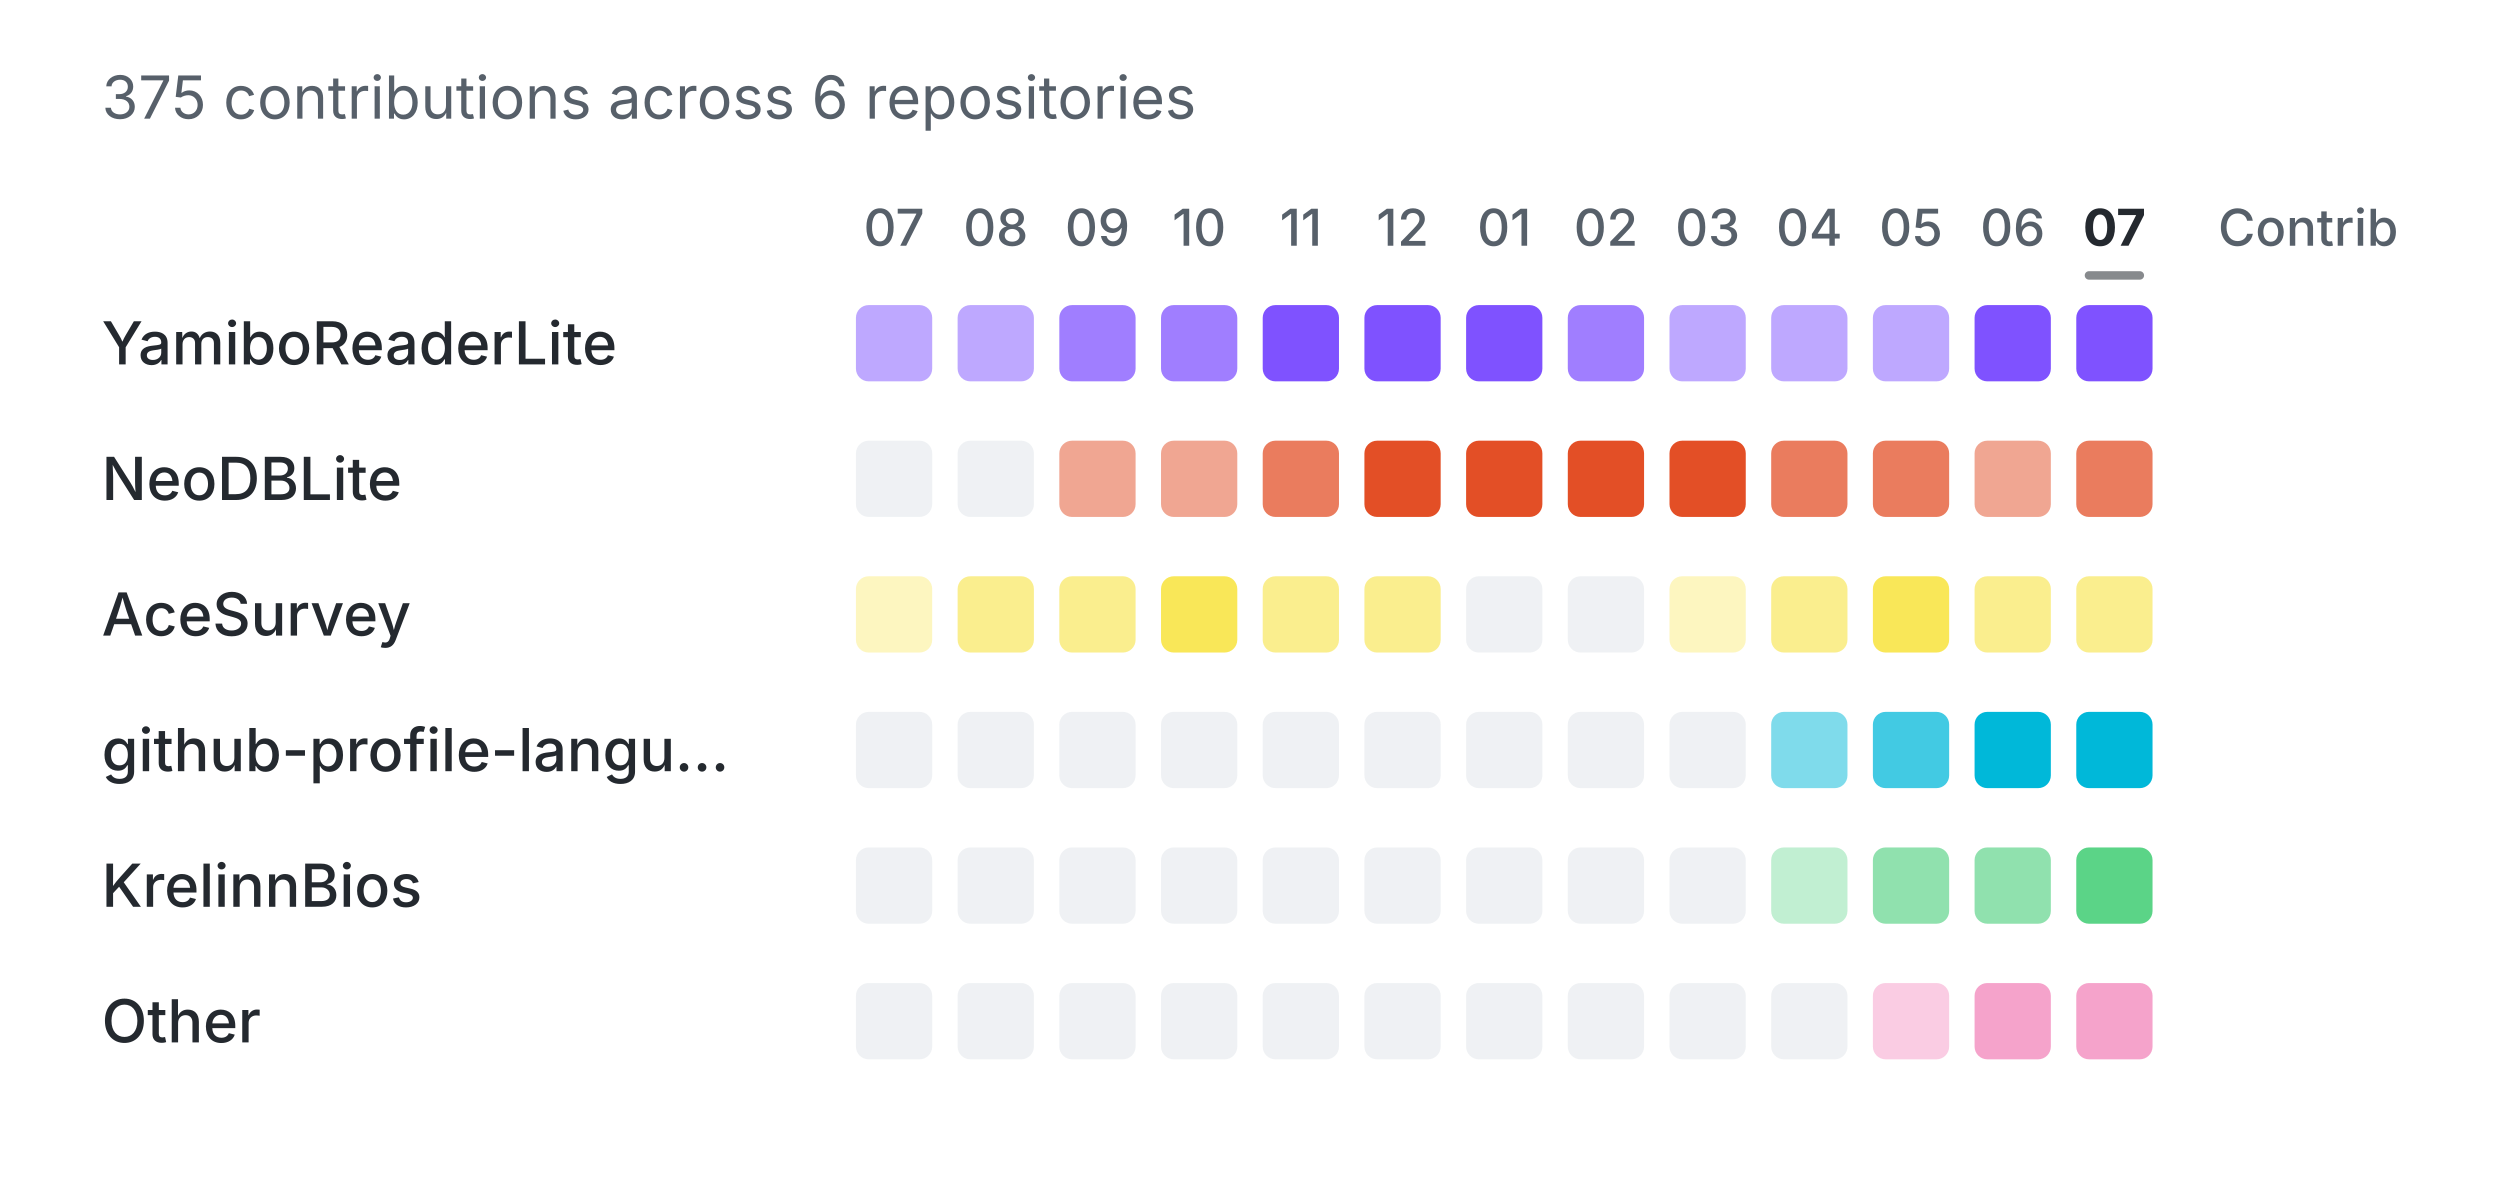
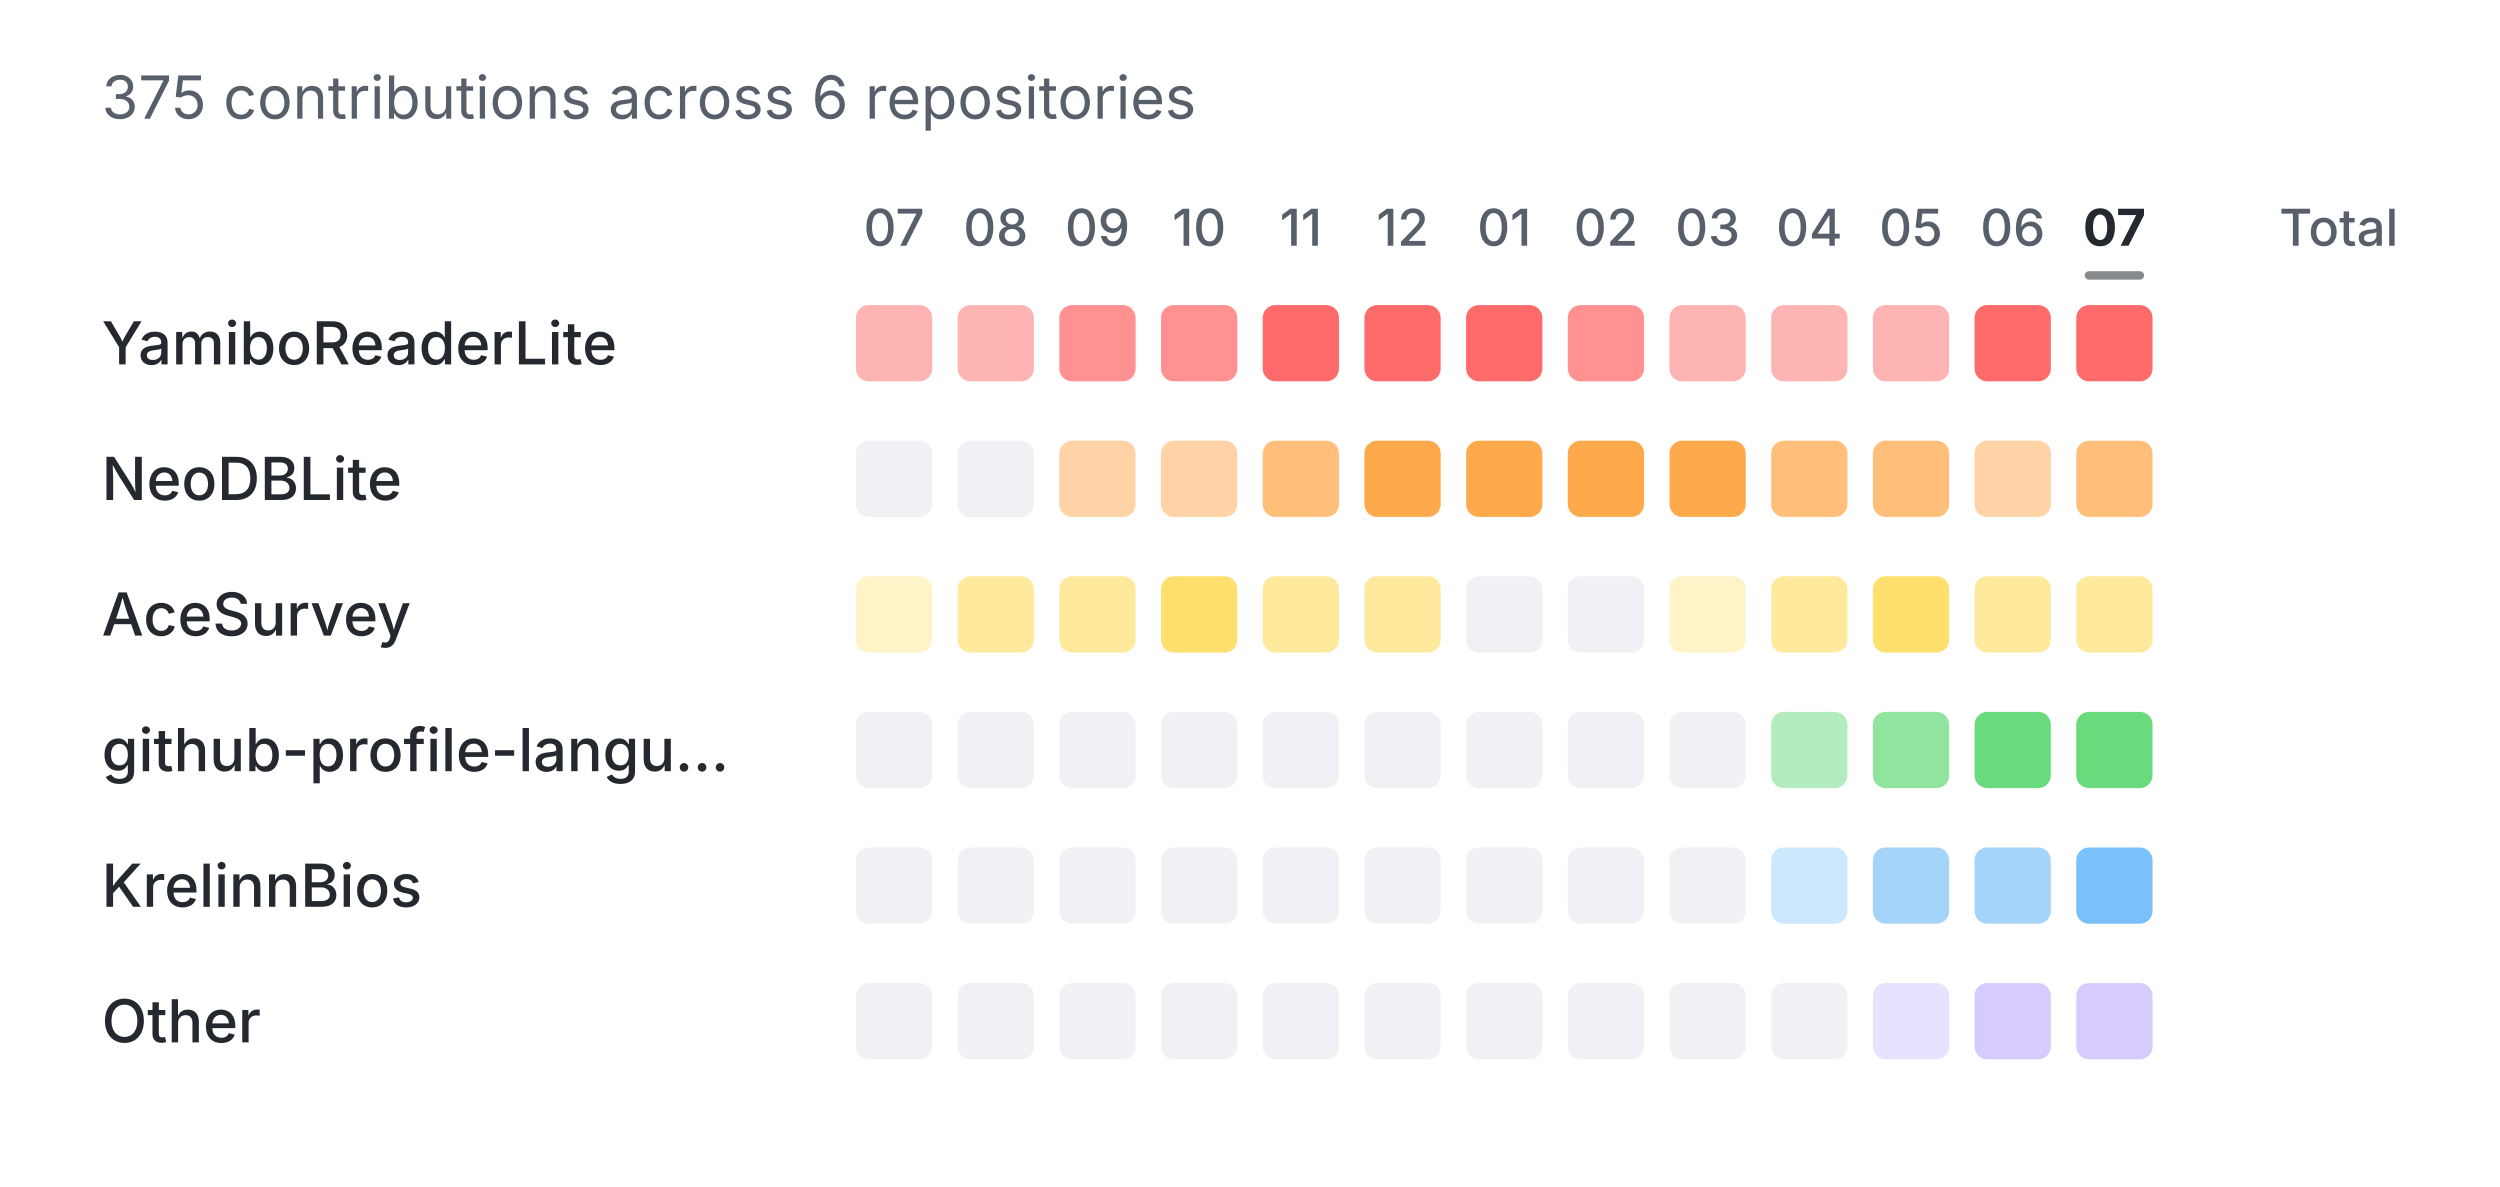
<svg xmlns="http://www.w3.org/2000/svg" width="590" height="280" viewBox="0 0 590 280" role="img" aria-labelledby="title desc">
  <style>
    .subtitle { fill: #57606a; font: 400 14px -apple-system, BlinkMacSystemFont, "Segoe UI", sans-serif; }
    .repo-label { fill: #24292f; font: 500 14px -apple-system, BlinkMacSystemFont, "Segoe UI", sans-serif; }
    .month, .total { fill: #57606a; font: 500 12px -apple-system, BlinkMacSystemFont, "Segoe UI", sans-serif; }
    .current-month { fill: #24292f; font-weight: 700; }
    .current-marker { fill: #24292f; opacity: 0.55; }
    .cell-empty { fill: #d0d7de; opacity: 0.34; }
    .level-1 { fill-opacity: 0.28; }
    .level-2 { fill-opacity: 0.50; }
    .level-3 { fill-opacity: 0.74; }
    .level-4 { fill-opacity: 1; }
    @media (prefers-color-scheme: dark) {
      .repo-label, .current-month { fill: #f0f6fc; }
      .subtitle, .month, .total { fill: #8b949e; }
      .current-marker { fill: #f0f6fc; }
      .cell-empty { fill: #30363d; opacity: 0.72; }
    }
  </style>
  <text class="subtitle" x="24" y="28">375 contributions across 6 repositories</text>
  <g aria-hidden="true">
    <text class="month" x="211.0" y="58" text-anchor="middle">07</text>
    <text class="month" x="235.0" y="58" text-anchor="middle">08</text>
    <text class="month" x="259.0" y="58" text-anchor="middle">09</text>
    <text class="month" x="283.0" y="58" text-anchor="middle">10</text>
    <text class="month" x="307.0" y="58" text-anchor="middle">11</text>
    <text class="month" x="331.0" y="58" text-anchor="middle">12</text>
    <text class="month" x="355.0" y="58" text-anchor="middle">01</text>
    <text class="month" x="379.0" y="58" text-anchor="middle">02</text>
    <text class="month" x="403.0" y="58" text-anchor="middle">03</text>
    <text class="month" x="427.0" y="58" text-anchor="middle">04</text>
    <text class="month" x="451.0" y="58" text-anchor="middle">05</text>
    <text class="month" x="475.0" y="58" text-anchor="middle">06</text>
    <text class="month current-month" x="499.0" y="58" text-anchor="middle">07</text>
    <rect class="current-marker" x="492.0" y="64" width="14" height="2" rx="1" />
-     <text class="month" x="566" y="58" text-anchor="end">Contrib</text>
+     <text class="month" x="566" y="58" text-anchor="end">Total</text>
    <text class="repo-label" x="24" y="86">YamiboReaderLite</text>
-     <rect class="cell level-2" x="202" y="72" width="18" height="18" rx="3" fill="#7F52FF" />
-     <rect class="cell level-2" x="226" y="72" width="18" height="18" rx="3" fill="#7F52FF" />
-     <rect class="cell level-3" x="250" y="72" width="18" height="18" rx="3" fill="#7F52FF" />
-     <rect class="cell level-3" x="274" y="72" width="18" height="18" rx="3" fill="#7F52FF" />
-     <rect class="cell level-4" x="298" y="72" width="18" height="18" rx="3" fill="#7F52FF" />
-     <rect class="cell level-4" x="322" y="72" width="18" height="18" rx="3" fill="#7F52FF" />
-     <rect class="cell level-4" x="346" y="72" width="18" height="18" rx="3" fill="#7F52FF" />
-     <rect class="cell level-3" x="370" y="72" width="18" height="18" rx="3" fill="#7F52FF" />
-     <rect class="cell level-2" x="394" y="72" width="18" height="18" rx="3" fill="#7F52FF" />
-     <rect class="cell level-2" x="418" y="72" width="18" height="18" rx="3" fill="#7F52FF" />
-     <rect class="cell level-2" x="442" y="72" width="18" height="18" rx="3" fill="#7F52FF" />
-     <rect class="cell level-4" x="466" y="72" width="18" height="18" rx="3" fill="#7F52FF" />
-     <rect class="cell level-4" x="490" y="72" width="18" height="18" rx="3" fill="#7F52FF" />
+     <rect class="cell level-2" x="202" y="72" width="18" height="18" rx="3" fill="#FF6B6B" />
+     <rect class="cell level-2" x="226" y="72" width="18" height="18" rx="3" fill="#FF6B6B" />
+     <rect class="cell level-3" x="250" y="72" width="18" height="18" rx="3" fill="#FF6B6B" />
+     <rect class="cell level-3" x="274" y="72" width="18" height="18" rx="3" fill="#FF6B6B" />
+     <rect class="cell level-4" x="298" y="72" width="18" height="18" rx="3" fill="#FF6B6B" />
+     <rect class="cell level-4" x="322" y="72" width="18" height="18" rx="3" fill="#FF6B6B" />
+     <rect class="cell level-4" x="346" y="72" width="18" height="18" rx="3" fill="#FF6B6B" />
+     <rect class="cell level-3" x="370" y="72" width="18" height="18" rx="3" fill="#FF6B6B" />
+     <rect class="cell level-2" x="394" y="72" width="18" height="18" rx="3" fill="#FF6B6B" />
+     <rect class="cell level-2" x="418" y="72" width="18" height="18" rx="3" fill="#FF6B6B" />
+     <rect class="cell level-2" x="442" y="72" width="18" height="18" rx="3" fill="#FF6B6B" />
+     <rect class="cell level-4" x="466" y="72" width="18" height="18" rx="3" fill="#FF6B6B" />
+     <rect class="cell level-4" x="490" y="72" width="18" height="18" rx="3" fill="#FF6B6B" />
    <text class="total" x="566" y="86" text-anchor="end" />
    <text class="repo-label" x="24" y="118">NeoDBLite</text>
    <rect class="cell-empty" x="202" y="104" width="18" height="18" rx="3" />
    <rect class="cell-empty" x="226" y="104" width="18" height="18" rx="3" />
-     <rect class="cell level-2" x="250" y="104" width="18" height="18" rx="3" fill="#E34F26" />
-     <rect class="cell level-2" x="274" y="104" width="18" height="18" rx="3" fill="#E34F26" />
-     <rect class="cell level-3" x="298" y="104" width="18" height="18" rx="3" fill="#E34F26" />
-     <rect class="cell level-4" x="322" y="104" width="18" height="18" rx="3" fill="#E34F26" />
-     <rect class="cell level-4" x="346" y="104" width="18" height="18" rx="3" fill="#E34F26" />
-     <rect class="cell level-4" x="370" y="104" width="18" height="18" rx="3" fill="#E34F26" />
-     <rect class="cell level-4" x="394" y="104" width="18" height="18" rx="3" fill="#E34F26" />
-     <rect class="cell level-3" x="418" y="104" width="18" height="18" rx="3" fill="#E34F26" />
-     <rect class="cell level-3" x="442" y="104" width="18" height="18" rx="3" fill="#E34F26" />
-     <rect class="cell level-2" x="466" y="104" width="18" height="18" rx="3" fill="#E34F26" />
-     <rect class="cell level-3" x="490" y="104" width="18" height="18" rx="3" fill="#E34F26" />
+     <rect class="cell level-2" x="250" y="104" width="18" height="18" rx="3" fill="#FFA94D" />
+     <rect class="cell level-2" x="274" y="104" width="18" height="18" rx="3" fill="#FFA94D" />
+     <rect class="cell level-3" x="298" y="104" width="18" height="18" rx="3" fill="#FFA94D" />
+     <rect class="cell level-4" x="322" y="104" width="18" height="18" rx="3" fill="#FFA94D" />
+     <rect class="cell level-4" x="346" y="104" width="18" height="18" rx="3" fill="#FFA94D" />
+     <rect class="cell level-4" x="370" y="104" width="18" height="18" rx="3" fill="#FFA94D" />
+     <rect class="cell level-4" x="394" y="104" width="18" height="18" rx="3" fill="#FFA94D" />
+     <rect class="cell level-3" x="418" y="104" width="18" height="18" rx="3" fill="#FFA94D" />
+     <rect class="cell level-3" x="442" y="104" width="18" height="18" rx="3" fill="#FFA94D" />
+     <rect class="cell level-2" x="466" y="104" width="18" height="18" rx="3" fill="#FFA94D" />
+     <rect class="cell level-3" x="490" y="104" width="18" height="18" rx="3" fill="#FFA94D" />
    <text class="total" x="566" y="118" text-anchor="end" />
    <text class="repo-label" x="24" y="150">AceSurvey</text>
-     <rect class="cell level-1" x="202" y="136" width="18" height="18" rx="3" fill="#F7DF1E" />
-     <rect class="cell level-2" x="226" y="136" width="18" height="18" rx="3" fill="#F7DF1E" />
-     <rect class="cell level-2" x="250" y="136" width="18" height="18" rx="3" fill="#F7DF1E" />
-     <rect class="cell level-3" x="274" y="136" width="18" height="18" rx="3" fill="#F7DF1E" />
-     <rect class="cell level-2" x="298" y="136" width="18" height="18" rx="3" fill="#F7DF1E" />
-     <rect class="cell level-2" x="322" y="136" width="18" height="18" rx="3" fill="#F7DF1E" />
+     <rect class="cell level-1" x="202" y="136" width="18" height="18" rx="3" fill="#FFD43B" />
+     <rect class="cell level-2" x="226" y="136" width="18" height="18" rx="3" fill="#FFD43B" />
+     <rect class="cell level-2" x="250" y="136" width="18" height="18" rx="3" fill="#FFD43B" />
+     <rect class="cell level-3" x="274" y="136" width="18" height="18" rx="3" fill="#FFD43B" />
+     <rect class="cell level-2" x="298" y="136" width="18" height="18" rx="3" fill="#FFD43B" />
+     <rect class="cell level-2" x="322" y="136" width="18" height="18" rx="3" fill="#FFD43B" />
    <rect class="cell-empty" x="346" y="136" width="18" height="18" rx="3" />
    <rect class="cell-empty" x="370" y="136" width="18" height="18" rx="3" />
-     <rect class="cell level-1" x="394" y="136" width="18" height="18" rx="3" fill="#F7DF1E" />
-     <rect class="cell level-2" x="418" y="136" width="18" height="18" rx="3" fill="#F7DF1E" />
-     <rect class="cell level-3" x="442" y="136" width="18" height="18" rx="3" fill="#F7DF1E" />
-     <rect class="cell level-2" x="466" y="136" width="18" height="18" rx="3" fill="#F7DF1E" />
-     <rect class="cell level-2" x="490" y="136" width="18" height="18" rx="3" fill="#F7DF1E" />
+     <rect class="cell level-1" x="394" y="136" width="18" height="18" rx="3" fill="#FFD43B" />
+     <rect class="cell level-2" x="418" y="136" width="18" height="18" rx="3" fill="#FFD43B" />
+     <rect class="cell level-3" x="442" y="136" width="18" height="18" rx="3" fill="#FFD43B" />
+     <rect class="cell level-2" x="466" y="136" width="18" height="18" rx="3" fill="#FFD43B" />
+     <rect class="cell level-2" x="490" y="136" width="18" height="18" rx="3" fill="#FFD43B" />
    <text class="total" x="566" y="150" text-anchor="end" />
    <text class="repo-label" x="24" y="182">github-profile-langu…</text>
    <rect class="cell-empty" x="202" y="168" width="18" height="18" rx="3" />
    <rect class="cell-empty" x="226" y="168" width="18" height="18" rx="3" />
    <rect class="cell-empty" x="250" y="168" width="18" height="18" rx="3" />
    <rect class="cell-empty" x="274" y="168" width="18" height="18" rx="3" />
    <rect class="cell-empty" x="298" y="168" width="18" height="18" rx="3" />
    <rect class="cell-empty" x="322" y="168" width="18" height="18" rx="3" />
    <rect class="cell-empty" x="346" y="168" width="18" height="18" rx="3" />
    <rect class="cell-empty" x="370" y="168" width="18" height="18" rx="3" />
    <rect class="cell-empty" x="394" y="168" width="18" height="18" rx="3" />
-     <rect class="cell level-2" x="418" y="168" width="18" height="18" rx="3" fill="#00B8D9" />
-     <rect class="cell level-3" x="442" y="168" width="18" height="18" rx="3" fill="#00B8D9" />
-     <rect class="cell level-4" x="466" y="168" width="18" height="18" rx="3" fill="#00B8D9" />
-     <rect class="cell level-4" x="490" y="168" width="18" height="18" rx="3" fill="#00B8D9" />
+     <rect class="cell level-2" x="418" y="168" width="18" height="18" rx="3" fill="#69DB7C" />
+     <rect class="cell level-3" x="442" y="168" width="18" height="18" rx="3" fill="#69DB7C" />
+     <rect class="cell level-4" x="466" y="168" width="18" height="18" rx="3" fill="#69DB7C" />
+     <rect class="cell level-4" x="490" y="168" width="18" height="18" rx="3" fill="#69DB7C" />
    <text class="total" x="566" y="182" text-anchor="end" />
    <text class="repo-label" x="24" y="214">KrelinnBios</text>
    <rect class="cell-empty" x="202" y="200" width="18" height="18" rx="3" />
    <rect class="cell-empty" x="226" y="200" width="18" height="18" rx="3" />
    <rect class="cell-empty" x="250" y="200" width="18" height="18" rx="3" />
    <rect class="cell-empty" x="274" y="200" width="18" height="18" rx="3" />
    <rect class="cell-empty" x="298" y="200" width="18" height="18" rx="3" />
    <rect class="cell-empty" x="322" y="200" width="18" height="18" rx="3" />
    <rect class="cell-empty" x="346" y="200" width="18" height="18" rx="3" />
    <rect class="cell-empty" x="370" y="200" width="18" height="18" rx="3" />
    <rect class="cell-empty" x="394" y="200" width="18" height="18" rx="3" />
-     <rect class="cell level-1" x="418" y="200" width="18" height="18" rx="3" fill="#22C55E" />
-     <rect class="cell level-2" x="442" y="200" width="18" height="18" rx="3" fill="#22C55E" />
-     <rect class="cell level-2" x="466" y="200" width="18" height="18" rx="3" fill="#22C55E" />
-     <rect class="cell level-3" x="490" y="200" width="18" height="18" rx="3" fill="#22C55E" />
+     <rect class="cell level-1" x="418" y="200" width="18" height="18" rx="3" fill="#4DABF7" />
+     <rect class="cell level-2" x="442" y="200" width="18" height="18" rx="3" fill="#4DABF7" />
+     <rect class="cell level-2" x="466" y="200" width="18" height="18" rx="3" fill="#4DABF7" />
+     <rect class="cell level-3" x="490" y="200" width="18" height="18" rx="3" fill="#4DABF7" />
    <text class="total" x="566" y="214" text-anchor="end" />
    <text class="repo-label" x="24" y="246">Other</text>
    <rect class="cell-empty" x="202" y="232" width="18" height="18" rx="3" />
    <rect class="cell-empty" x="226" y="232" width="18" height="18" rx="3" />
    <rect class="cell-empty" x="250" y="232" width="18" height="18" rx="3" />
    <rect class="cell-empty" x="274" y="232" width="18" height="18" rx="3" />
    <rect class="cell-empty" x="298" y="232" width="18" height="18" rx="3" />
    <rect class="cell-empty" x="322" y="232" width="18" height="18" rx="3" />
    <rect class="cell-empty" x="346" y="232" width="18" height="18" rx="3" />
    <rect class="cell-empty" x="370" y="232" width="18" height="18" rx="3" />
    <rect class="cell-empty" x="394" y="232" width="18" height="18" rx="3" />
    <rect class="cell-empty" x="418" y="232" width="18" height="18" rx="3" />
-     <rect class="cell level-1" x="442" y="232" width="18" height="18" rx="3" fill="#EC4899" />
-     <rect class="cell level-2" x="466" y="232" width="18" height="18" rx="3" fill="#EC4899" />
-     <rect class="cell level-2" x="490" y="232" width="18" height="18" rx="3" fill="#EC4899" />
+     <rect class="cell level-1" x="442" y="232" width="18" height="18" rx="3" fill="#B197FC" />
+     <rect class="cell level-2" x="466" y="232" width="18" height="18" rx="3" fill="#B197FC" />
+     <rect class="cell level-2" x="490" y="232" width="18" height="18" rx="3" fill="#B197FC" />
    <text class="total" x="566" y="246" text-anchor="end" />
  </g>
</svg>
